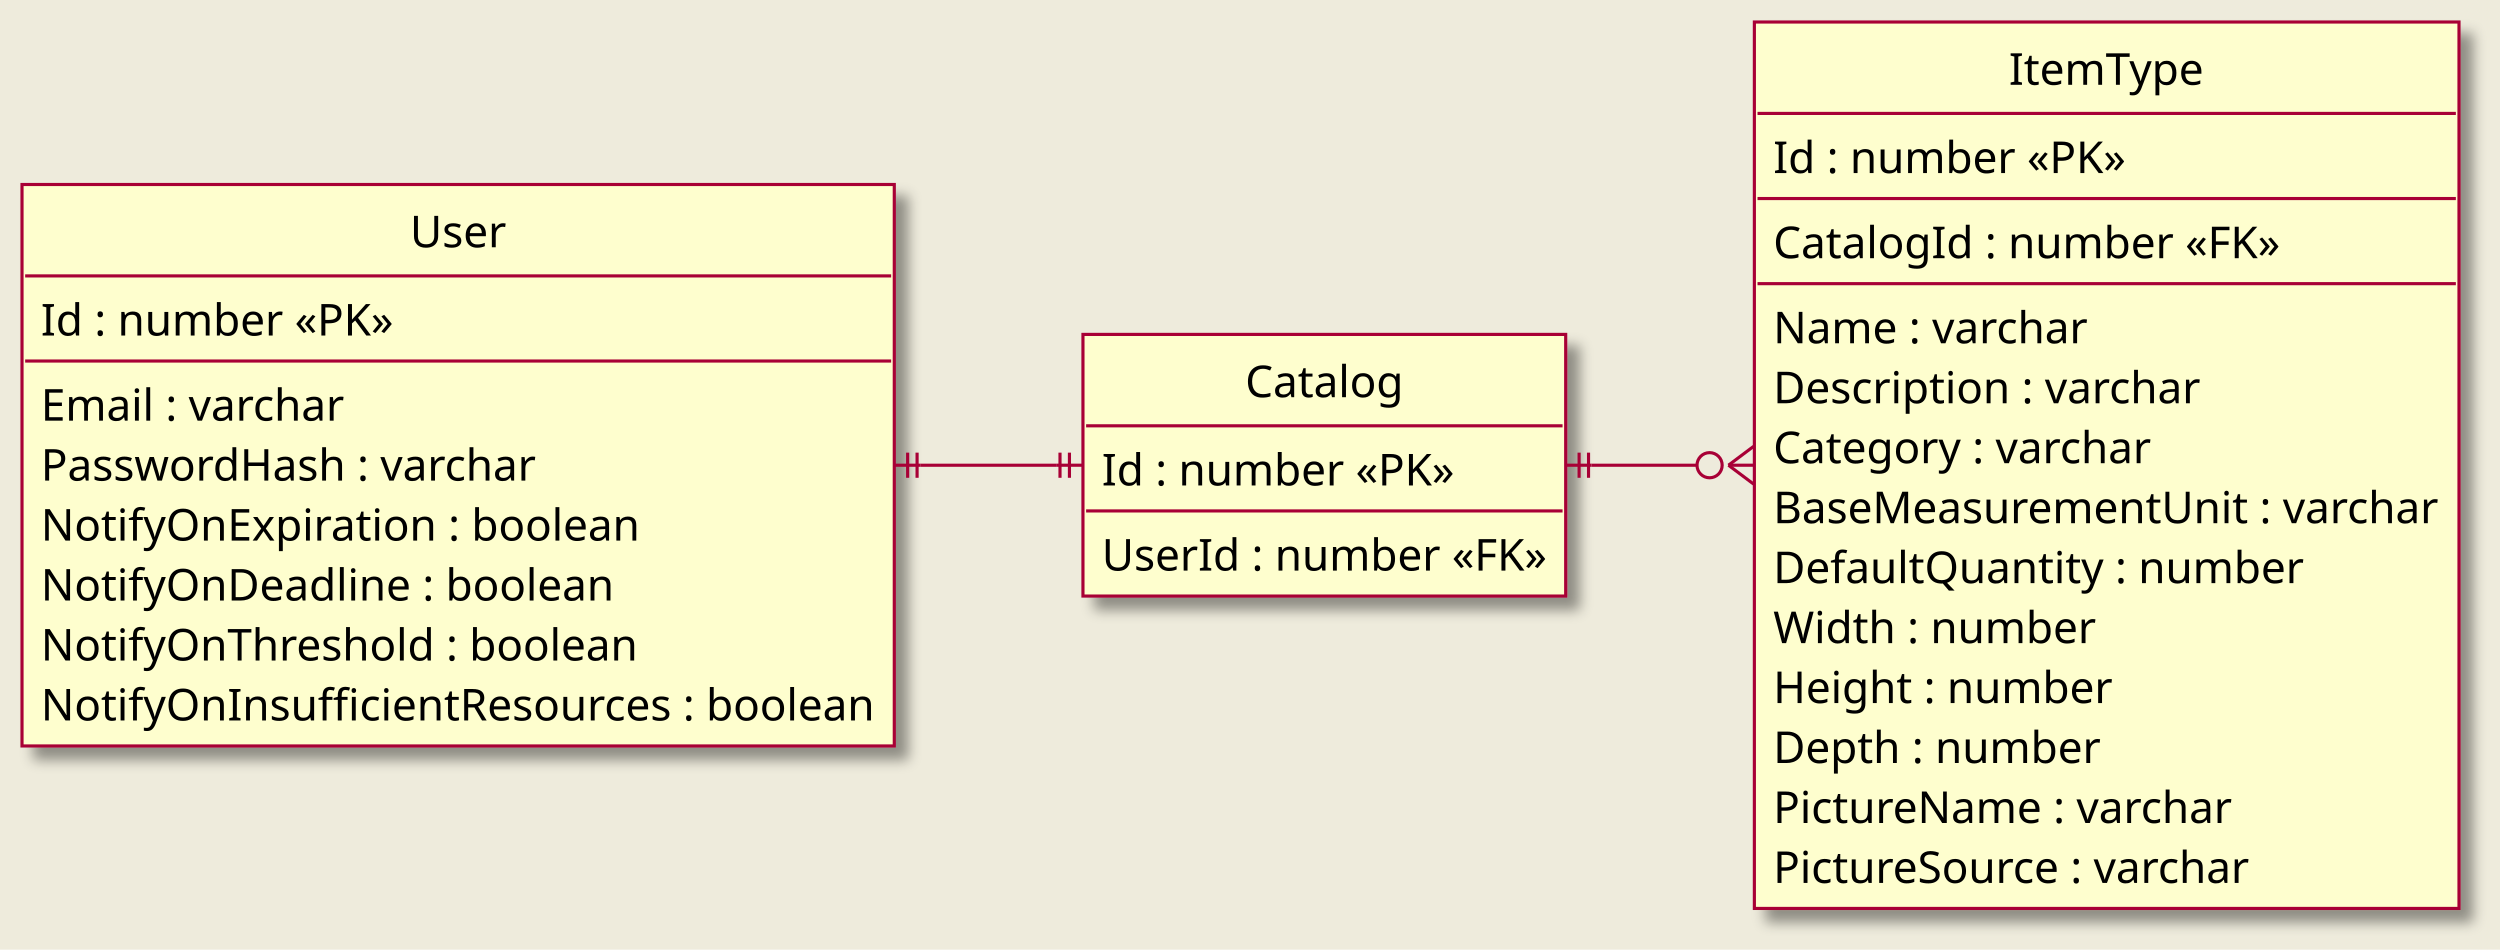
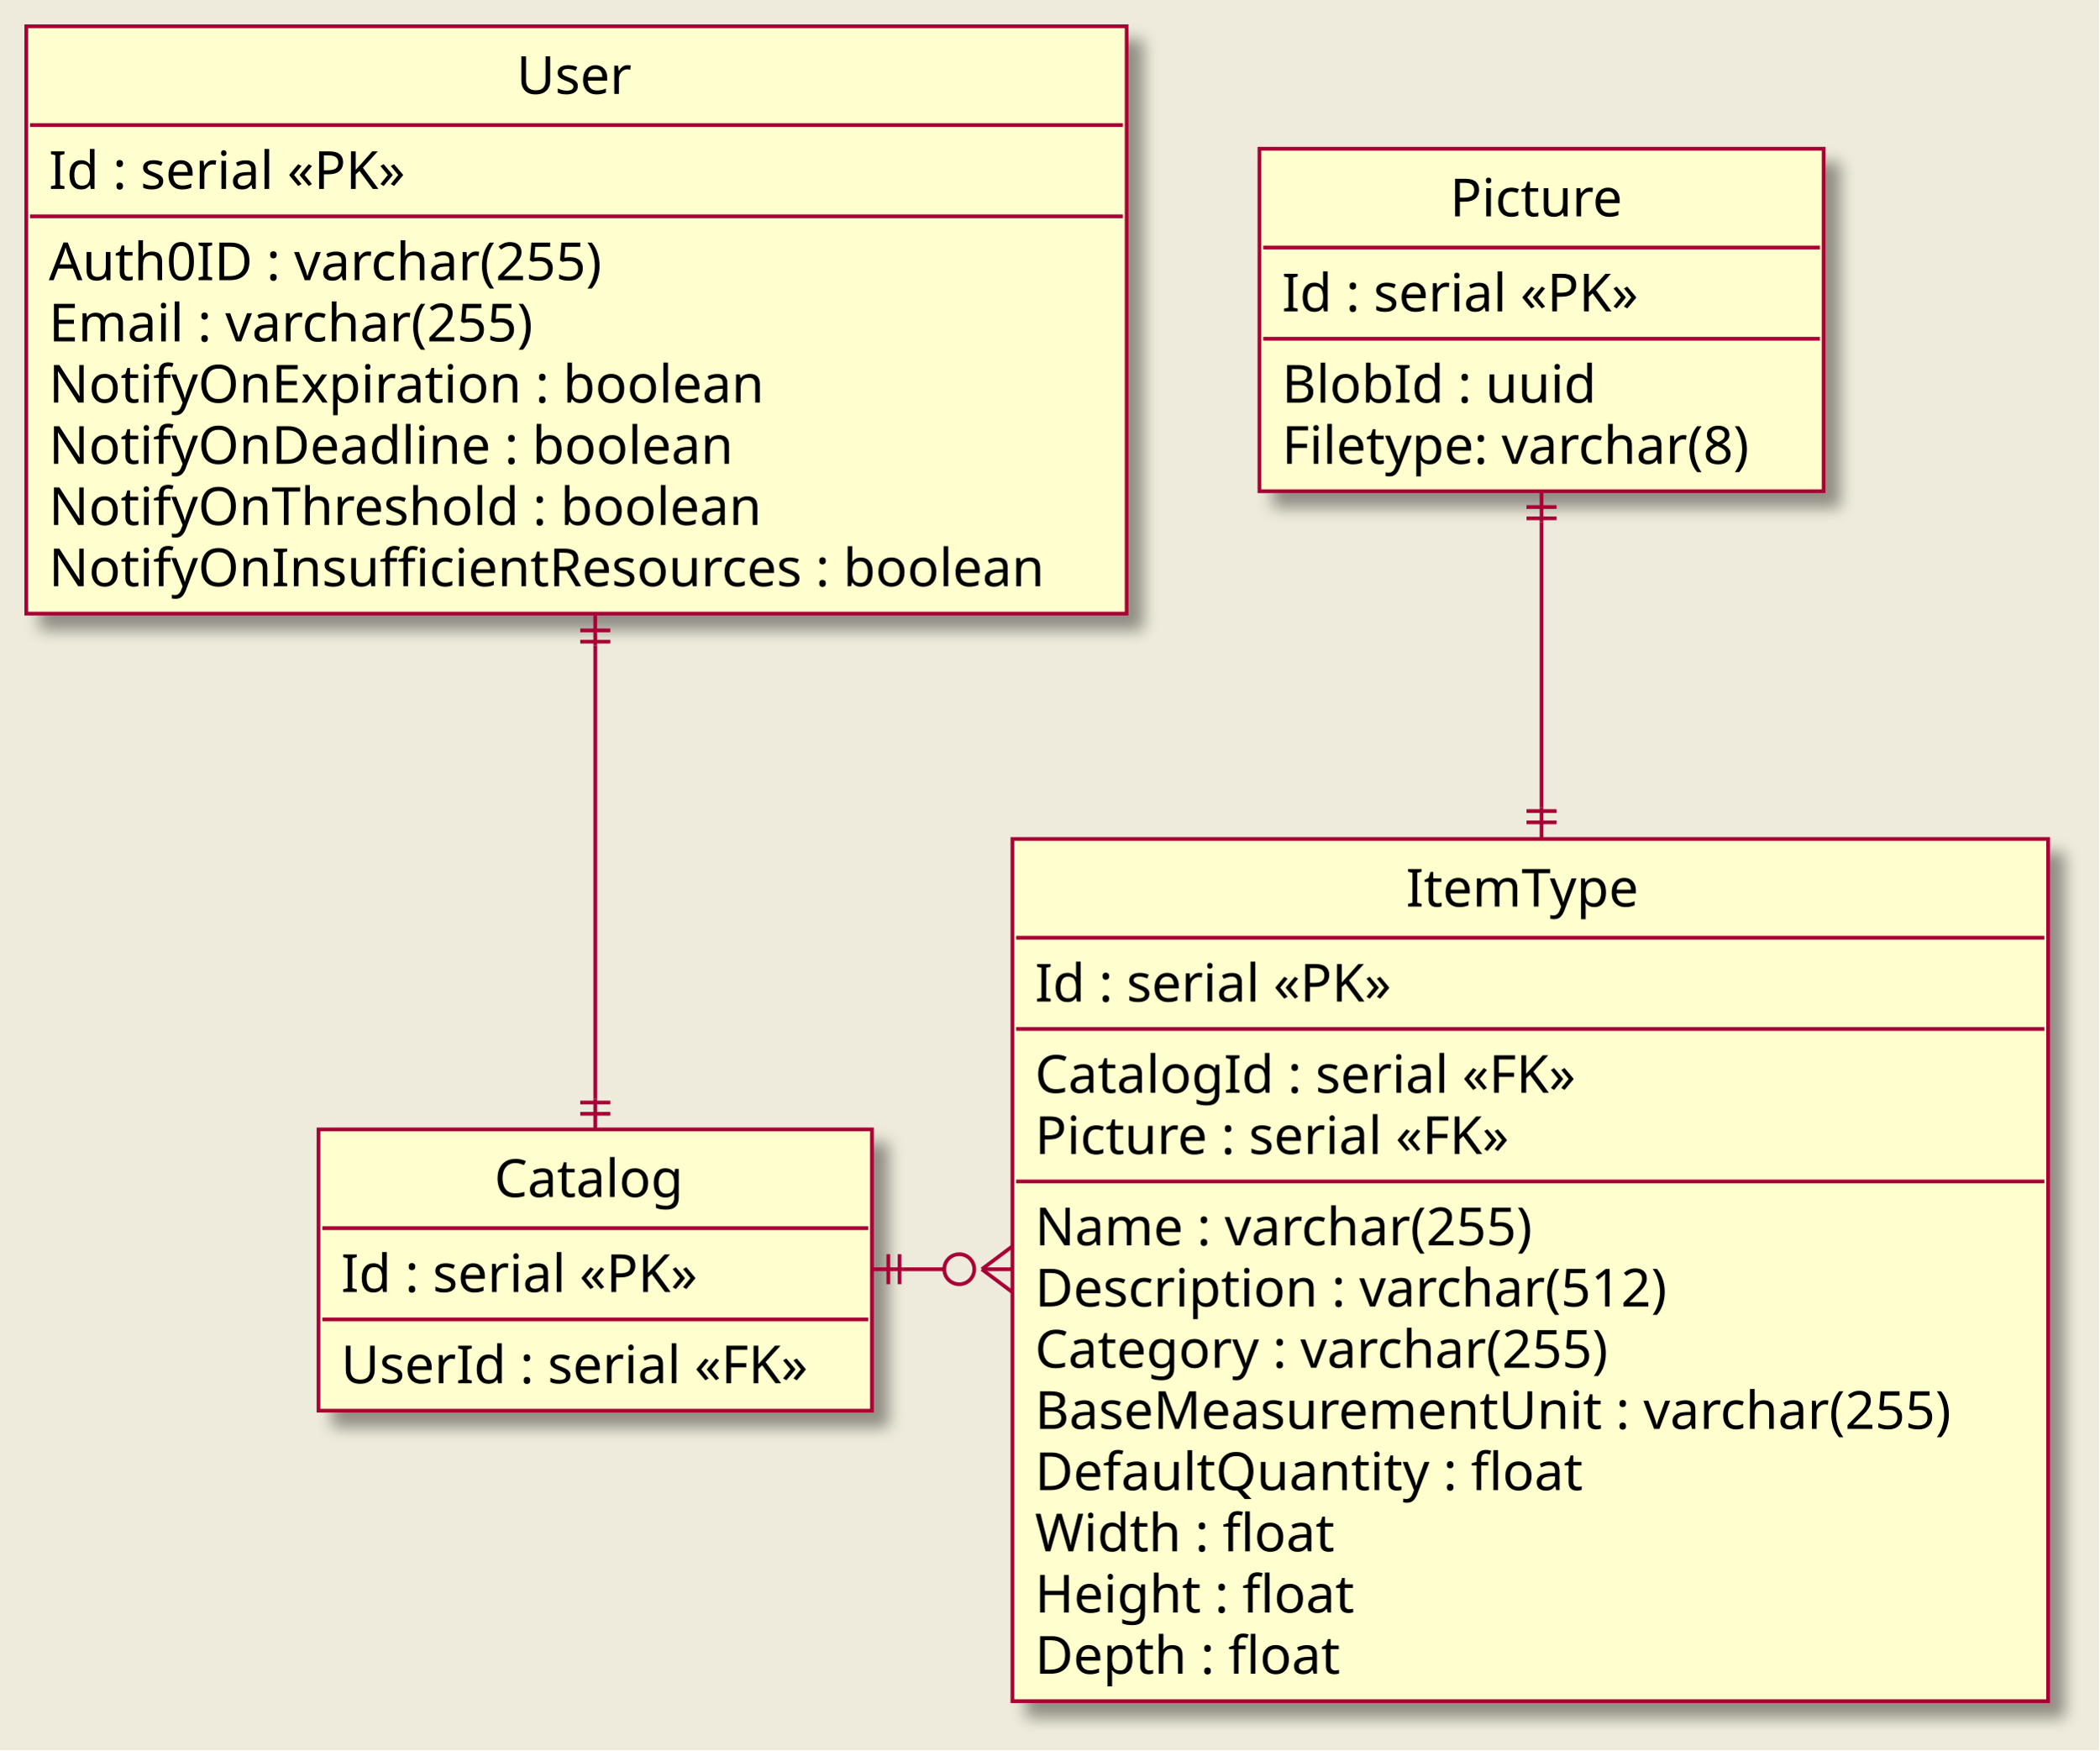
- <svg xmlns="http://www.w3.org/2000/svg" contentStyleType="text/css" data-diagram-type="CLASS" height="302px" preserveAspectRatio="none" style="width:795px;height:302px;background:#EEEBDC;" version="1.1" viewBox="0 0 795 302" width="795px" zoomAndPan="magnify">
+ <svg xmlns="http://www.w3.org/2000/svg" contentStyleType="text/css" data-diagram-type="CLASS" height="466px" preserveAspectRatio="none" style="width:559px;height:466px;background:#EEEBDC;" version="1.1" viewBox="0 0 559 466" width="559px" zoomAndPan="magnify">
  <defs>
-     <filter height="300%" id="f1q0gwdlm0e39b" width="300%" x="-1" y="-1">
+     <filter height="300%" id="f1o40xtcs7rka0" width="300%" x="-1" y="-1">
      <feGaussianBlur result="blurOut" stdDeviation="2" />
      <feColorMatrix in="blurOut" result="blurOut2" type="matrix" values="0 0 0 0 0 0 0 0 0 0 0 0 0 0 0 0 0 0 .4 0" />
      <feOffset dx="4" dy="4" in="blurOut2" result="blurOut3" />
      <feBlend in="SourceGraphic" in2="blurOut3" mode="normal" />
    </filter>
  </defs>
  <g>
-     <rect fill="#EEEBDC" height="302" style="stroke:none;stroke-width:1;" width="795" x="0" y="0" />
+     <rect fill="#EEEBDC" height="466" style="stroke:none;stroke-width:1;" width="559" x="0" y="0" />
    <g class="entity" data-entity="User" data-source-line="7" data-uid="ent0002" id="entity_User">
-       <rect fill="#FEFECE" filter="url(#f1q0gwdlm0e39b)" height="178.543" style="stroke:#A80036;stroke-width:1;" width="277.383" x="7" y="58.67" />
-       <text fill="#000000" font-family="sans-serif" font-size="14" lengthAdjust="spacing" textLength="30.618" x="130.382" y="78.636">User</text>
-       <line style="stroke:#A80036;stroke-width:1;" x1="8" x2="283.383" y1="87.738" y2="87.738" />
-       <text fill="#000000" font-family="sans-serif" font-size="14" lengthAdjust="spacing" textLength="112.098" x="13" y="106.704">Id : number «PK»</text>
-       <line style="stroke:#A80036;stroke-width:1;" x1="8" x2="283.383" y1="114.806" y2="114.806" />
-       <text fill="#000000" font-family="sans-serif" font-size="14" lengthAdjust="spacing" textLength="96.74" x="13" y="133.772">Email : varchar</text>
-       <text fill="#000000" font-family="sans-serif" font-size="14" lengthAdjust="spacing" textLength="157.975" x="13" y="152.84">PasswordHash : varchar</text>
-       <text fill="#000000" font-family="sans-serif" font-size="14" lengthAdjust="spacing" textLength="190.749" x="13" y="171.908">NotifyOnExpiration : boolean</text>
-       <text fill="#000000" font-family="sans-serif" font-size="14" lengthAdjust="spacing" textLength="182.265" x="13" y="190.976">NotifyOnDeadline : boolean</text>
-       <text fill="#000000" font-family="sans-serif" font-size="14" lengthAdjust="spacing" textLength="190.077" x="13" y="210.043">NotifyOnThreshold : boolean</text>
-       <text fill="#000000" font-family="sans-serif" font-size="14" lengthAdjust="spacing" textLength="265.383" x="13" y="229.111">NotifyOnInsufficientResources : boolean</text>
+       <rect fill="#FEFECE" filter="url(#f1o40xtcs7rka0)" height="156.375" style="stroke:#A80036;stroke-width:1;" width="293.025" x="7" y="7" />
+       <text fill="#000000" font-family="sans-serif" font-size="14" lengthAdjust="spacing" textLength="31.91" x="137.558" y="24.995">User</text>
+       <line style="stroke:#A80036;stroke-width:1;" x1="8" x2="299.025" y1="33.297" y2="33.297" />
+       <text fill="#000000" font-family="sans-serif" font-size="14" lengthAdjust="spacing" textLength="103.858" x="13" y="50.292">Id : serial «PK»</text>
+       <line style="stroke:#A80036;stroke-width:1;" x1="8" x2="299.025" y1="57.594" y2="57.594" />
+       <text fill="#000000" font-family="sans-serif" font-size="14" lengthAdjust="spacing" textLength="161.417" x="13" y="74.589">Auth0ID : varchar(255)</text>
+       <text fill="#000000" font-family="sans-serif" font-size="14" lengthAdjust="spacing" textLength="143.63" x="13" y="90.886">Email : varchar(255)</text>
+       <text fill="#000000" font-family="sans-serif" font-size="14" lengthAdjust="spacing" textLength="202.173" x="13" y="107.183">NotifyOnExpiration : boolean</text>
+       <text fill="#000000" font-family="sans-serif" font-size="14" lengthAdjust="spacing" textLength="193.238" x="13" y="123.48">NotifyOnDeadline : boolean</text>
+       <text fill="#000000" font-family="sans-serif" font-size="14" lengthAdjust="spacing" textLength="200.416" x="13" y="139.776">NotifyOnThreshold : boolean</text>
+       <text fill="#000000" font-family="sans-serif" font-size="14" lengthAdjust="spacing" textLength="281.025" x="13" y="156.073">NotifyOnInsufficientResources : boolean</text>
    </g>
    <g class="entity" data-entity="Catalog" data-source-line="18" data-uid="ent0003" id="entity_Catalog">
-       <rect fill="#FEFECE" filter="url(#f1q0gwdlm0e39b)" height="83.204" style="stroke:#A80036;stroke-width:1;" width="153.512" x="344.38" y="106.34" />
-       <text fill="#000000" font-family="sans-serif" font-size="14" lengthAdjust="spacing" textLength="50.302" x="395.985" y="126.306">Catalog</text>
-       <line style="stroke:#A80036;stroke-width:1;" x1="345.38" x2="496.892" y1="135.408" y2="135.408" />
-       <text fill="#000000" font-family="sans-serif" font-size="14" lengthAdjust="spacing" textLength="112.098" x="350.38" y="154.374">Id : number «PK»</text>
-       <line style="stroke:#A80036;stroke-width:1;" x1="345.38" x2="496.892" y1="162.476" y2="162.476" />
-       <text fill="#000000" font-family="sans-serif" font-size="14" lengthAdjust="spacing" textLength="141.512" x="350.38" y="181.442">UserId : number «FK»</text>
+       <rect fill="#FEFECE" filter="url(#f1o40xtcs7rka0)" height="74.891" style="stroke:#A80036;stroke-width:1;" width="147.379" x="84.82" y="300.71" />
+       <text fill="#000000" font-family="sans-serif" font-size="14" lengthAdjust="spacing" textLength="53.765" x="131.627" y="318.705">Catalog</text>
+       <line style="stroke:#A80036;stroke-width:1;" x1="85.82" x2="231.199" y1="327.007" y2="327.007" />
+       <text fill="#000000" font-family="sans-serif" font-size="14" lengthAdjust="spacing" textLength="103.858" x="90.82" y="344.002">Id : serial «PK»</text>
+       <line style="stroke:#A80036;stroke-width:1;" x1="85.82" x2="231.199" y1="351.304" y2="351.304" />
+       <text fill="#000000" font-family="sans-serif" font-size="14" lengthAdjust="spacing" textLength="135.379" x="90.82" y="368.299">UserId : serial «FK»</text>
    </g>
    <g class="entity" data-entity="ItemType" data-source-line="24" data-uid="ent0004" id="entity_ItemType">
-       <rect fill="#FEFECE" filter="url(#f1q0gwdlm0e39b)" height="281.883" style="stroke:#A80036;stroke-width:1;" width="224.071" x="557.89" y="7" />
-       <text fill="#000000" font-family="sans-serif" font-size="14" lengthAdjust="spacing" textLength="62.216" x="638.818" y="26.966">ItemType</text>
-       <line style="stroke:#A80036;stroke-width:1;" x1="558.89" x2="780.961" y1="36.068" y2="36.068" />
-       <text fill="#000000" font-family="sans-serif" font-size="14" lengthAdjust="spacing" textLength="112.098" x="563.89" y="55.034">Id : number «PK»</text>
-       <line style="stroke:#A80036;stroke-width:1;" x1="558.89" x2="780.961" y1="63.136" y2="63.136" />
-       <text fill="#000000" font-family="sans-serif" font-size="14" lengthAdjust="spacing" textLength="161.195" x="563.89" y="82.102">CatalogId : number «FK»</text>
-       <line style="stroke:#A80036;stroke-width:1;" x1="558.89" x2="780.961" y1="90.204" y2="90.204" />
-       <text fill="#000000" font-family="sans-serif" font-size="14" lengthAdjust="spacing" textLength="100.268" x="563.89" y="109.17">Name : varchar</text>
-       <text fill="#000000" font-family="sans-serif" font-size="14" lengthAdjust="spacing" textLength="136.121" x="563.89" y="128.238">Description : varchar</text>
-       <text fill="#000000" font-family="sans-serif" font-size="14" lengthAdjust="spacing" textLength="120.442" x="563.89" y="147.305">Category : varchar</text>
-       <text fill="#000000" font-family="sans-serif" font-size="14" lengthAdjust="spacing" textLength="212.071" x="563.89" y="166.373">BaseMeasurementUnit : varchar</text>
-       <text fill="#000000" font-family="sans-serif" font-size="14" lengthAdjust="spacing" textLength="168.769" x="563.89" y="185.441">DefaultQuantity : number</text>
-       <text fill="#000000" font-family="sans-serif" font-size="14" lengthAdjust="spacing" textLength="102.662" x="563.89" y="204.509">Width : number</text>
-       <text fill="#000000" font-family="sans-serif" font-size="14" lengthAdjust="spacing" textLength="107.912" x="563.89" y="223.577">Height : number</text>
-       <text fill="#000000" font-family="sans-serif" font-size="14" lengthAdjust="spacing" textLength="104.146" x="563.89" y="242.645">Depth : number</text>
-       <text fill="#000000" font-family="sans-serif" font-size="14" lengthAdjust="spacing" textLength="146.453" x="563.89" y="261.713">PictureName : varchar</text>
-       <text fill="#000000" font-family="sans-serif" font-size="14" lengthAdjust="spacing" textLength="152.179" x="563.89" y="280.781">PictureSource : varchar</text>
+       <rect fill="#FEFECE" filter="url(#f1o40xtcs7rka0)" height="229.562" style="stroke:#A80036;stroke-width:1;" width="275.799" x="269.61" y="223.38" />
+       <text fill="#000000" font-family="sans-serif" font-size="14" lengthAdjust="spacing" textLength="66.206" x="374.406" y="241.375">ItemType</text>
+       <line style="stroke:#A80036;stroke-width:1;" x1="270.61" x2="544.409" y1="249.677" y2="249.677" />
+       <text fill="#000000" font-family="sans-serif" font-size="14" lengthAdjust="spacing" textLength="103.858" x="275.61" y="266.672">Id : serial «PK»</text>
+       <line style="stroke:#A80036;stroke-width:1;" x1="270.61" x2="544.409" y1="273.974" y2="273.974" />
+       <text fill="#000000" font-family="sans-serif" font-size="14" lengthAdjust="spacing" textLength="157.233" x="275.61" y="290.969">CatalogId : serial «FK»</text>
+       <text fill="#000000" font-family="sans-serif" font-size="14" lengthAdjust="spacing" textLength="139.214" x="275.61" y="307.266">Picture : serial «FK»</text>
+       <line style="stroke:#A80036;stroke-width:1;" x1="270.61" x2="544.409" y1="314.567" y2="314.567" />
+       <text fill="#000000" font-family="sans-serif" font-size="14" lengthAdjust="spacing" textLength="146.091" x="275.61" y="331.563">Name : varchar(255)</text>
+       <text fill="#000000" font-family="sans-serif" font-size="14" lengthAdjust="spacing" textLength="184.523" x="275.61" y="347.86">Description : varchar(512)</text>
+       <text fill="#000000" font-family="sans-serif" font-size="14" lengthAdjust="spacing" textLength="168.738" x="275.61" y="364.156">Category : varchar(255)</text>
+       <text fill="#000000" font-family="sans-serif" font-size="14" lengthAdjust="spacing" textLength="263.799" x="275.61" y="380.453">BaseMeasurementUnit : varchar(255)</text>
+       <text fill="#000000" font-family="sans-serif" font-size="14" lengthAdjust="spacing" textLength="156.721" x="275.61" y="396.75">DefaultQuantity : float</text>
+       <text fill="#000000" font-family="sans-serif" font-size="14" lengthAdjust="spacing" textLength="86.051" x="275.61" y="413.047">Width : float</text>
+       <text fill="#000000" font-family="sans-serif" font-size="14" lengthAdjust="spacing" textLength="91.349" x="275.61" y="429.344">Height : float</text>
+       <text fill="#000000" font-family="sans-serif" font-size="14" lengthAdjust="spacing" textLength="87.712" x="275.61" y="445.641">Depth : float</text>
    </g>
-     <g class="link" data-entity-1="User" data-entity-2="Catalog" data-source-line="41" data-uid="lnk5" id="link_User_Catalog">
-       <path codeLine="41" d="M292.63,147.94 C313.08,147.94 317.5,147.94 336.08,147.94" fill="none" id="User-Catalog" style="stroke:#A80036;stroke-width:1;" />
-       <line style="stroke:#A80036;stroke-width:1;" x1="288.63" x2="288.63" y1="151.94" y2="143.94" />
-       <line style="stroke:#A80036;stroke-width:1;" x1="291.63" x2="291.63" y1="151.94" y2="143.94" />
-       <line style="stroke:#A80036;stroke-width:1;" x1="292.63" x2="284.63" y1="147.94" y2="147.94" />
-       <line style="stroke:#A80036;stroke-width:1;" x1="340.08" x2="340.08" y1="143.94" y2="151.94" />
-       <line style="stroke:#A80036;stroke-width:1;" x1="337.08" x2="337.08" y1="143.94" y2="151.94" />
-       <line style="stroke:#A80036;stroke-width:1;" x1="336.08" x2="344.08" y1="147.94" y2="147.94" />
+     <g class="entity" data-entity="Picture" data-source-line="40" data-uid="ent0005" id="entity_Picture">
+       <rect fill="#FEFECE" filter="url(#f1o40xtcs7rka0)" height="91.188" style="stroke:#A80036;stroke-width:1;" width="150.243" x="335.39" y="39.6" />
+       <text fill="#000000" font-family="sans-serif" font-size="14" lengthAdjust="spacing" textLength="48.761" x="386.131" y="57.595">Picture</text>
+       <line style="stroke:#A80036;stroke-width:1;" x1="336.39" x2="484.633" y1="65.897" y2="65.897" />
+       <text fill="#000000" font-family="sans-serif" font-size="14" lengthAdjust="spacing" textLength="103.858" x="341.39" y="82.892">Id : serial «PK»</text>
+       <line style="stroke:#A80036;stroke-width:1;" x1="336.39" x2="484.633" y1="90.194" y2="90.194" />
+       <text fill="#000000" font-family="sans-serif" font-size="14" lengthAdjust="spacing" textLength="88.102" x="341.39" y="107.189">BlobId : uuid</text>
+       <text fill="#000000" font-family="sans-serif" font-size="14" lengthAdjust="spacing" textLength="138.243" x="341.39" y="123.486">Filetype: varchar(8)</text>
    </g>
-     <g class="link" data-entity-1="Catalog" data-entity-2="ItemType" data-source-line="42" data-uid="lnk6" id="link_Catalog_ItemType">
-       <path codeLine="42" d="M506.15,147.94 C524.99,147.94 519.53,147.94 539.65,147.94" fill="none" id="Catalog-ItemType" style="stroke:#A80036;stroke-width:1;" />
-       <line style="stroke:#A80036;stroke-width:1;" x1="502.15" x2="502.15" y1="151.94" y2="143.94" />
-       <line style="stroke:#A80036;stroke-width:1;" x1="505.15" x2="505.15" y1="151.94" y2="143.94" />
-       <line style="stroke:#A80036;stroke-width:1;" x1="506.15" x2="498.15" y1="147.94" y2="147.94" />
-       <line style="stroke:#A80036;stroke-width:1;" x1="549.65" x2="557.65" y1="147.94" y2="141.94" />
-       <line style="stroke:#A80036;stroke-width:1;" x1="549.65" x2="557.65" y1="147.94" y2="153.94" />
-       <line style="stroke:#A80036;stroke-width:1;" x1="549.65" x2="557.65" y1="147.94" y2="147.94" />
-       <ellipse cx="543.65" cy="147.94" fill="none" rx="4" ry="4" style="stroke:#A80036;stroke-width:1;" />
+     <g class="link" data-entity-1="User" data-entity-2="Catalog" data-source-line="47" data-uid="lnk6" id="link_User_Catalog">
+       <path codeLine="47" d="M158.51,171.84 C158.51,217.39 158.51,256.63 158.51,292.55" fill="none" id="User-Catalog" style="stroke:#A80036;stroke-width:1;" />
+       <line style="stroke:#A80036;stroke-width:1;" x1="154.51" x2="162.51" y1="167.84" y2="167.84" />
+       <line style="stroke:#A80036;stroke-width:1;" x1="154.51" x2="162.51" y1="170.84" y2="170.84" />
+       <line style="stroke:#A80036;stroke-width:1;" x1="158.51" x2="158.51" y1="171.84" y2="163.84" />
+       <line style="stroke:#A80036;stroke-width:1;" x1="162.51" x2="154.51" y1="296.55" y2="296.55" />
+       <line style="stroke:#A80036;stroke-width:1;" x1="162.51" x2="154.51" y1="293.55" y2="293.55" />
+       <line style="stroke:#A80036;stroke-width:1;" x1="158.51" x2="158.51" y1="292.55" y2="300.55" />
+     </g>
+     <g class="link" data-entity-1="Catalog" data-entity-2="ItemType" data-source-line="48" data-uid="lnk7" id="link_Catalog_ItemType">
+       <path codeLine="48" d="M240.55,337.94 C252.3,337.94 238.78,337.94 251.45,337.94" fill="none" id="Catalog-ItemType" style="stroke:#A80036;stroke-width:1;" />
+       <line style="stroke:#A80036;stroke-width:1;" x1="236.55" x2="236.55" y1="341.94" y2="333.94" />
+       <line style="stroke:#A80036;stroke-width:1;" x1="239.55" x2="239.55" y1="341.94" y2="333.94" />
+       <line style="stroke:#A80036;stroke-width:1;" x1="240.55" x2="232.55" y1="337.94" y2="337.94" />
+       <line style="stroke:#A80036;stroke-width:1;" x1="261.45" x2="269.45" y1="337.94" y2="331.94" />
+       <line style="stroke:#A80036;stroke-width:1;" x1="261.45" x2="269.45" y1="337.94" y2="343.94" />
+       <line style="stroke:#A80036;stroke-width:1;" x1="261.45" x2="269.45" y1="337.94" y2="337.94" />
+       <ellipse cx="255.45" cy="337.94" fill="none" rx="4" ry="4" style="stroke:#A80036;stroke-width:1;" />
+     </g>
+     <g class="link" data-entity-1="Picture" data-entity-2="ItemType" data-source-line="49" data-uid="lnk9" id="link_Picture_ItemType">
+       <path codeLine="49" d="M410.51,139 C410.51,164.84 410.51,182.4 410.51,214.95" fill="none" id="Picture-ItemType" style="stroke:#A80036;stroke-width:1;" />
+       <line style="stroke:#A80036;stroke-width:1;" x1="406.51" x2="414.51" y1="135" y2="135" />
+       <line style="stroke:#A80036;stroke-width:1;" x1="406.51" x2="414.51" y1="138" y2="138" />
+       <line style="stroke:#A80036;stroke-width:1;" x1="410.51" x2="410.51" y1="139" y2="131" />
+       <line style="stroke:#A80036;stroke-width:1;" x1="414.51" x2="406.51" y1="218.95" y2="218.95" />
+       <line style="stroke:#A80036;stroke-width:1;" x1="414.51" x2="406.51" y1="215.95" y2="215.95" />
+       <line style="stroke:#A80036;stroke-width:1;" x1="410.51" x2="410.51" y1="214.95" y2="222.95" />
    </g>
  </g>
</svg>
